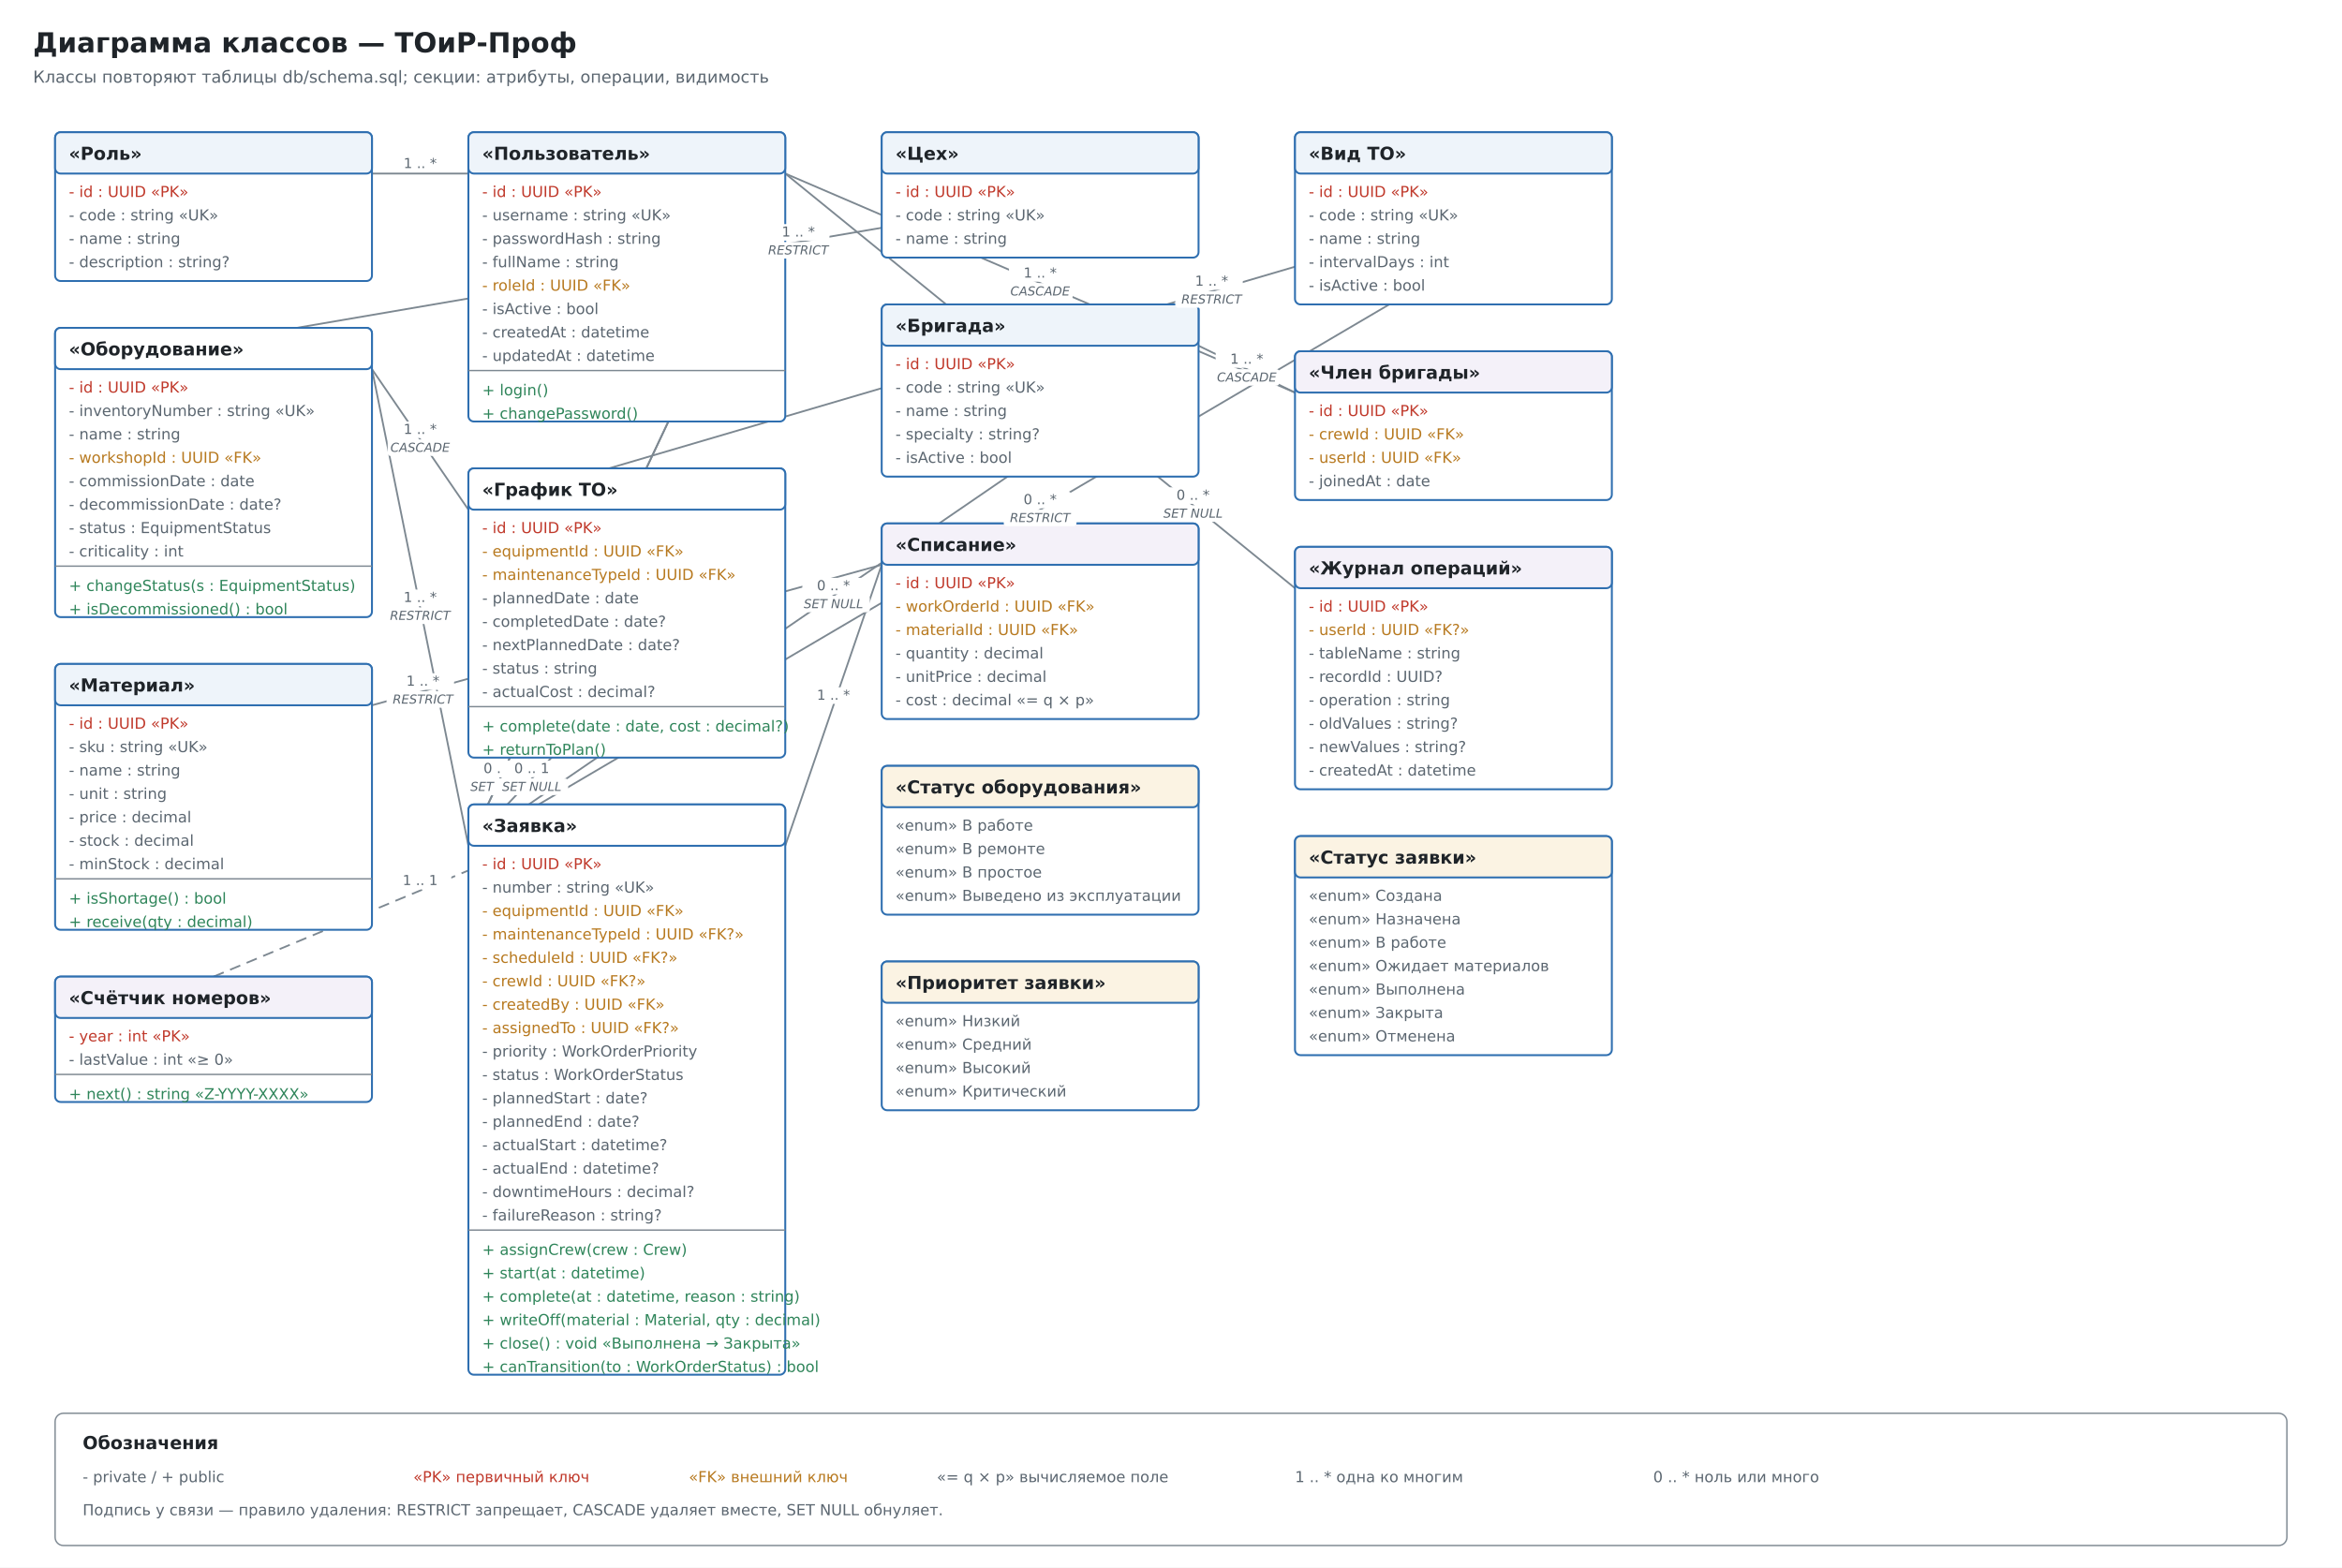
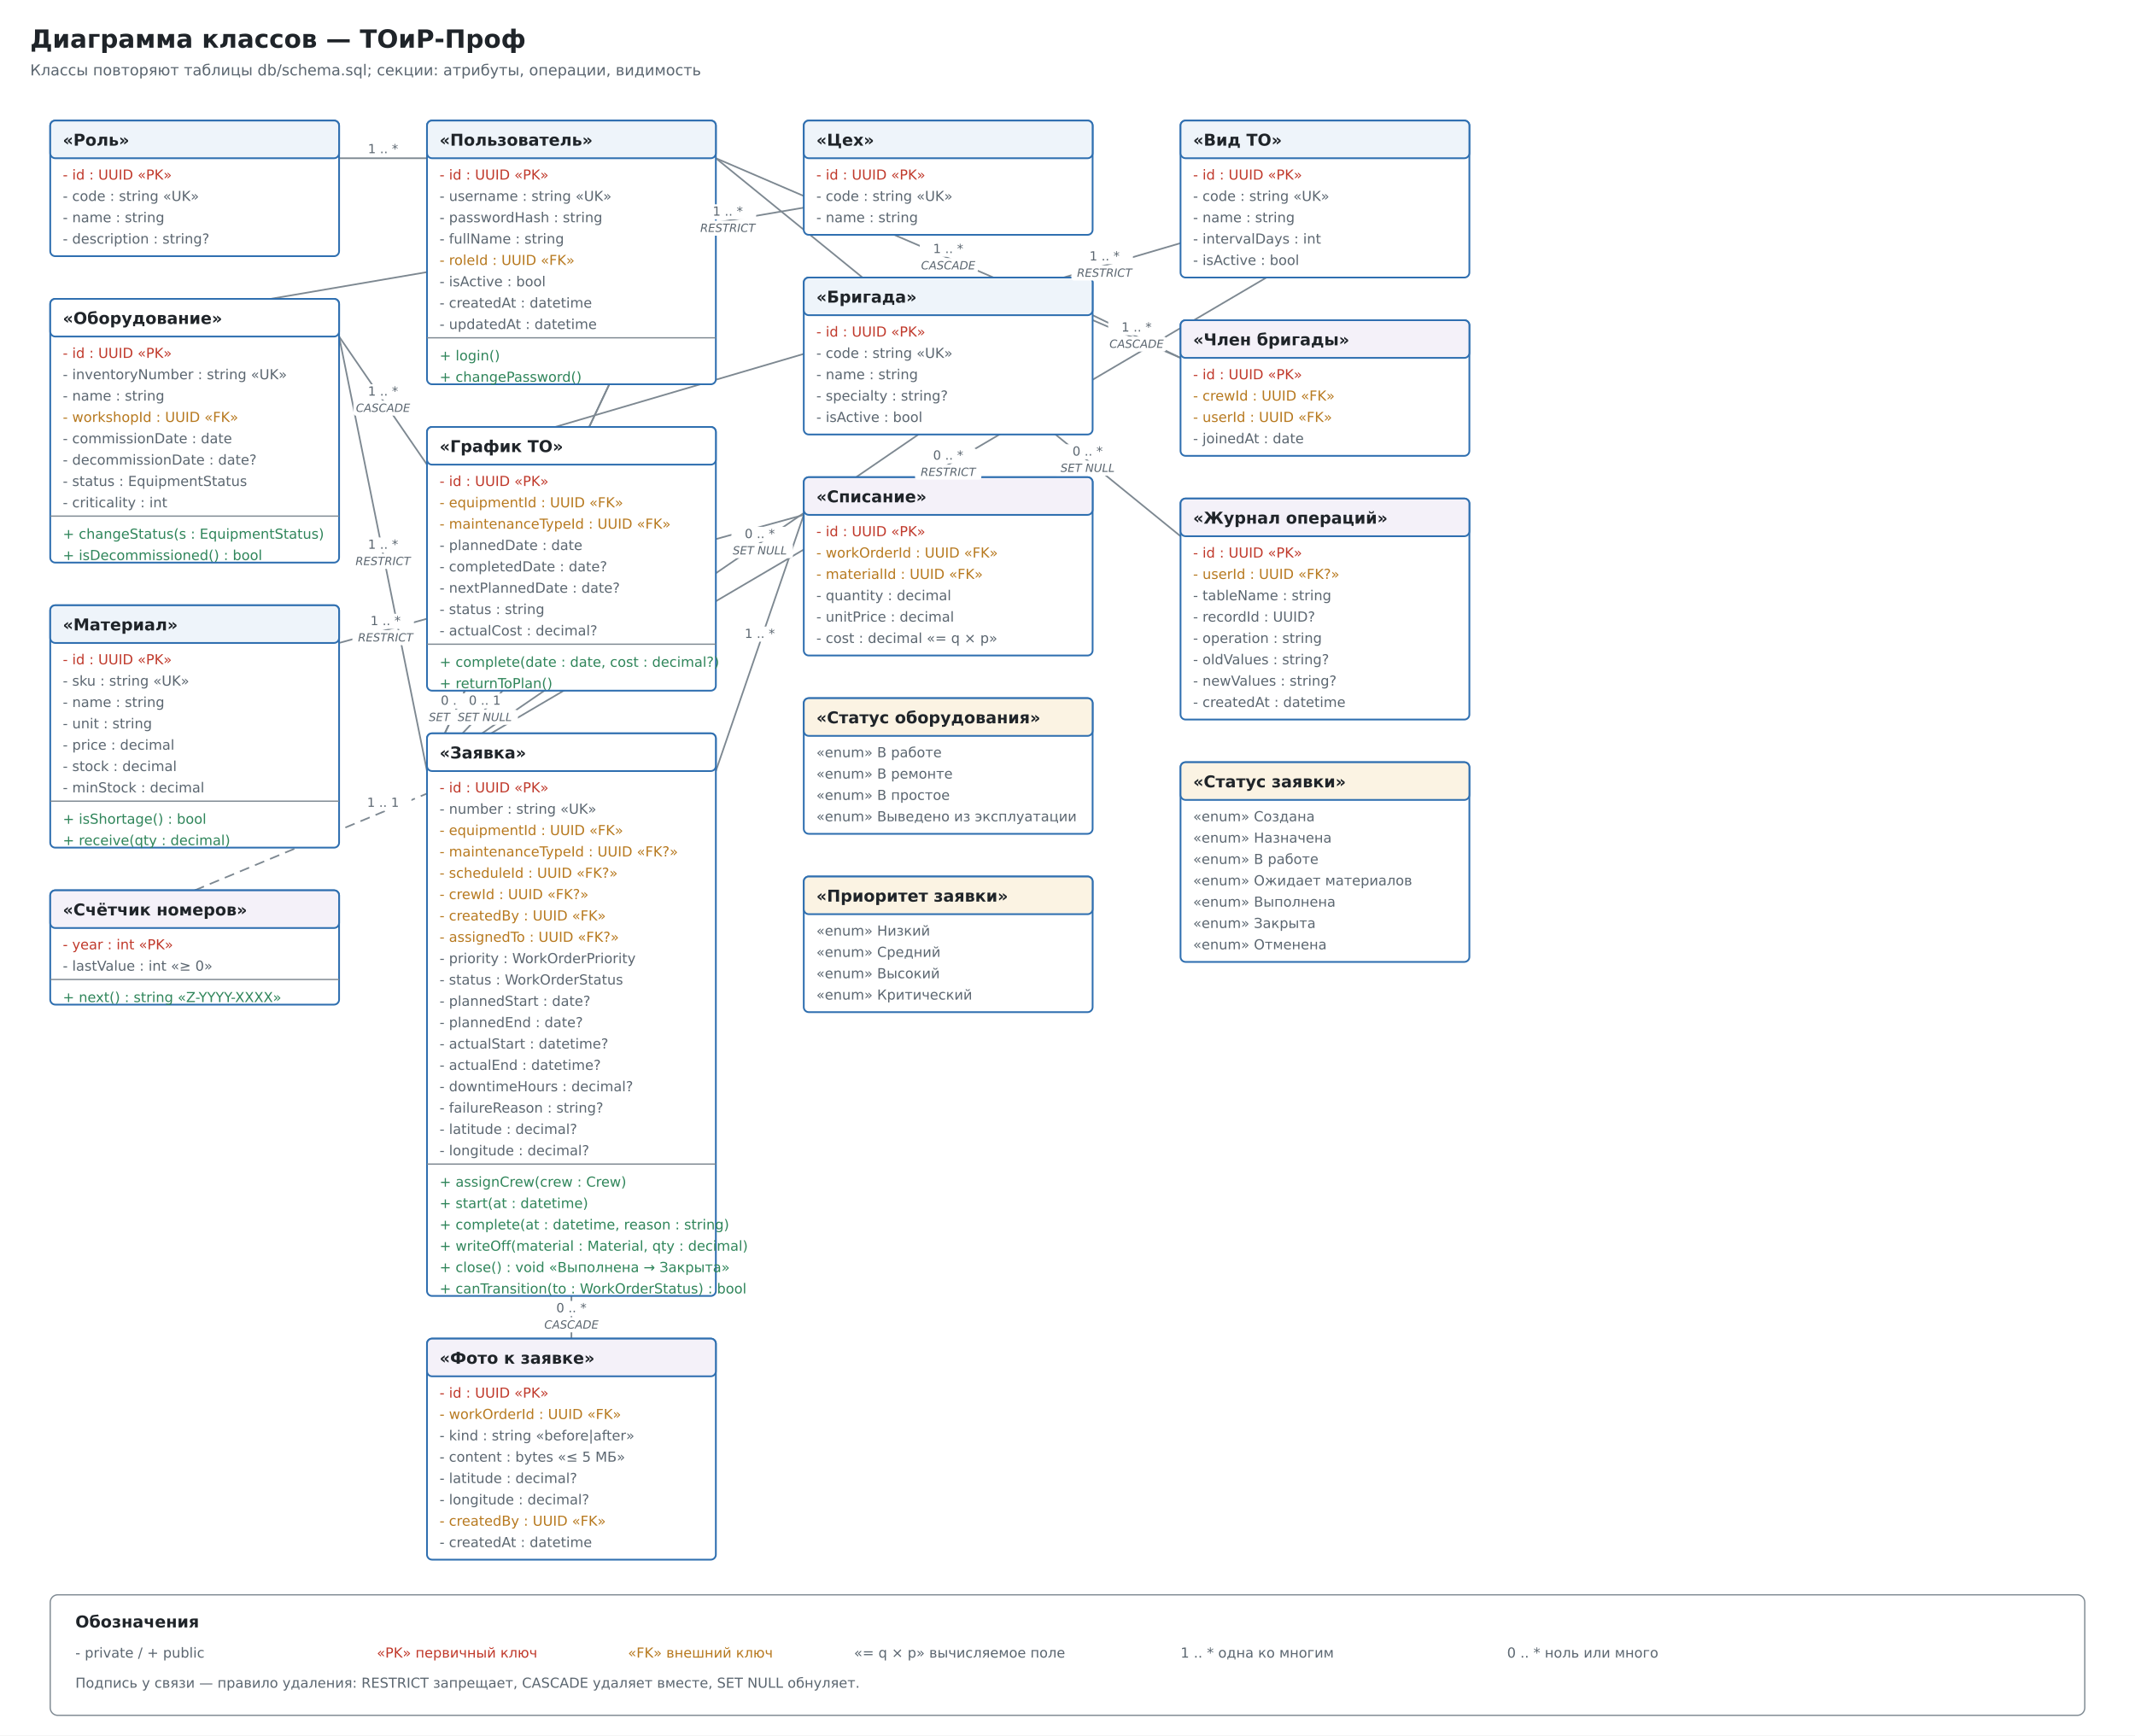
- <svg xmlns="http://www.w3.org/2000/svg" width="1700" height="1138" viewBox="0 0 1700 1138" role="img" aria-label="Диаграмма классов — ТОиР-Проф">
-   <rect width="1700" height="1138" fill="#ffffff" />
+ <svg xmlns="http://www.w3.org/2000/svg" width="1700" height="1382" viewBox="0 0 1700 1382" role="img" aria-label="Диаграмма классов — ТОиР-Проф">
+   <rect width="1700" height="1382" fill="#ffffff" />
  <defs>
    <marker id="arrow" viewBox="0 0 10 10" refX="9" refY="5" markerWidth="7" markerHeight="7" orient="auto-start-reverse">
      <path d="M0,0 L10,5 L0,10 z" fill="#7d8891" />
    </marker>
  </defs>
  <text x="24" y="38" font-family="Segoe UI, DejaVu Sans, sans-serif" font-size="20" font-weight="bold" font-style="normal" text-anchor="start" fill="#1f2429">Диаграмма классов — ТОиР-Проф</text>
  <text x="24" y="60" font-family="Segoe UI, DejaVu Sans, sans-serif" font-size="12" font-weight="normal" font-style="normal" text-anchor="start" fill="#5b6670">Классы повторяют таблицы db/schema.sql; секции: атрибуты, операции, видимость</text>
  <polyline points="270,126 340,126" fill="none" stroke="#7d8891" stroke-width="1.3" />
  <polyline points="870,126 40,268" fill="none" stroke="#7d8891" stroke-width="1.3" />
  <polyline points="1170,126 340,370" fill="none" stroke="#7d8891" stroke-width="1.3" />
  <polyline points="270,268 340,370" fill="none" stroke="#7d8891" stroke-width="1.3" />
  <polyline points="870,251 940,285" fill="none" stroke="#7d8891" stroke-width="1.3" />
  <polyline points="570,126 940,285" fill="none" stroke="#7d8891" stroke-width="1.3" />
  <polyline points="570,126 340,614" fill="none" stroke="#7d8891" stroke-width="1.3" />
  <polyline points="570,126 340,614" fill="none" stroke="#7d8891" stroke-width="1.3" />
  <polyline points="270,268 340,614" fill="none" stroke="#7d8891" stroke-width="1.3" />
  <polyline points="1170,126 340,614" fill="none" stroke="#7d8891" stroke-width="1.3" />
  <polyline points="570,370 340,614" fill="none" stroke="#7d8891" stroke-width="1.3" />
  <polyline points="870,251 340,614" fill="none" stroke="#7d8891" stroke-width="1.3" />
  <polyline points="570,614 640,410" fill="none" stroke="#7d8891" stroke-width="1.3" />
  <polyline points="270,512 640,410" fill="none" stroke="#7d8891" stroke-width="1.3" />
  <polyline points="570,126 940,427" fill="none" stroke="#7d8891" stroke-width="1.3" />
  <polyline points="155,709 455,584" fill="none" stroke="#7d8891" stroke-width="1.3" stroke-dasharray="8 5" />
+   <polyline points="455,1032 455,1066" fill="none" stroke="#7d8891" stroke-width="1.3" />
  <rect x="40" y="96" width="230" height="108" rx="4" fill="#ffffff" stroke="#2f6fb0" stroke-width="1.4" />
  <rect x="40" y="96" width="230" height="30" rx="4" fill="#eef4fa" stroke="#2f6fb0" stroke-width="1.4" />
  <text x="50" y="116" font-family="Segoe UI, DejaVu Sans, sans-serif" font-size="13" font-weight="bold" font-style="normal" text-anchor="start" fill="#1f2429">«Роль»</text>
  <text x="50" y="143" font-family="Segoe UI, DejaVu Sans, sans-serif" font-size="11" font-weight="normal" font-style="normal" text-anchor="start" fill="#c0392b">- id : UUID «PK»</text>
  <text x="50" y="160" font-family="Segoe UI, DejaVu Sans, sans-serif" font-size="11" font-weight="normal" font-style="normal" text-anchor="start" fill="#5b6670">- code : string «UK»</text>
  <text x="50" y="177" font-family="Segoe UI, DejaVu Sans, sans-serif" font-size="11" font-weight="normal" font-style="normal" text-anchor="start" fill="#5b6670">- name : string</text>
  <text x="50" y="194" font-family="Segoe UI, DejaVu Sans, sans-serif" font-size="11" font-weight="normal" font-style="normal" text-anchor="start" fill="#5b6670">- description : string?</text>
  <rect x="340" y="96" width="230" height="210" rx="4" fill="#ffffff" stroke="#2f6fb0" stroke-width="1.4" />
  <rect x="340" y="96" width="230" height="30" rx="4" fill="#eef4fa" stroke="#2f6fb0" stroke-width="1.4" />
  <text x="350" y="116" font-family="Segoe UI, DejaVu Sans, sans-serif" font-size="13" font-weight="bold" font-style="normal" text-anchor="start" fill="#1f2429">«Пользователь»</text>
  <text x="350" y="143" font-family="Segoe UI, DejaVu Sans, sans-serif" font-size="11" font-weight="normal" font-style="normal" text-anchor="start" fill="#c0392b">- id : UUID «PK»</text>
  <text x="350" y="160" font-family="Segoe UI, DejaVu Sans, sans-serif" font-size="11" font-weight="normal" font-style="normal" text-anchor="start" fill="#5b6670">- username : string «UK»</text>
  <text x="350" y="177" font-family="Segoe UI, DejaVu Sans, sans-serif" font-size="11" font-weight="normal" font-style="normal" text-anchor="start" fill="#5b6670">- passwordHash : string</text>
  <text x="350" y="194" font-family="Segoe UI, DejaVu Sans, sans-serif" font-size="11" font-weight="normal" font-style="normal" text-anchor="start" fill="#5b6670">- fullName : string</text>
  <text x="350" y="211" font-family="Segoe UI, DejaVu Sans, sans-serif" font-size="11" font-weight="normal" font-style="normal" text-anchor="start" fill="#b7791f">- roleId : UUID «FK»</text>
  <text x="350" y="228" font-family="Segoe UI, DejaVu Sans, sans-serif" font-size="11" font-weight="normal" font-style="normal" text-anchor="start" fill="#5b6670">- isActive : bool</text>
  <text x="350" y="245" font-family="Segoe UI, DejaVu Sans, sans-serif" font-size="11" font-weight="normal" font-style="normal" text-anchor="start" fill="#5b6670">- createdAt : datetime</text>
  <text x="350" y="262" font-family="Segoe UI, DejaVu Sans, sans-serif" font-size="11" font-weight="normal" font-style="normal" text-anchor="start" fill="#5b6670">- updatedAt : datetime</text>
  <line x1="340" y1="269" x2="570" y2="269" stroke="#7d8891" stroke-width="1" />
  <text x="350" y="287" font-family="Segoe UI, DejaVu Sans, sans-serif" font-size="11" font-weight="normal" font-style="normal" text-anchor="start" fill="#2f855a">+ login()</text>
  <text x="350" y="304" font-family="Segoe UI, DejaVu Sans, sans-serif" font-size="11" font-weight="normal" font-style="normal" text-anchor="start" fill="#2f855a">+ changePassword()</text>
  <rect x="640" y="96" width="230" height="91" rx="4" fill="#ffffff" stroke="#2f6fb0" stroke-width="1.4" />
  <rect x="640" y="96" width="230" height="30" rx="4" fill="#eef4fa" stroke="#2f6fb0" stroke-width="1.4" />
  <text x="650" y="116" font-family="Segoe UI, DejaVu Sans, sans-serif" font-size="13" font-weight="bold" font-style="normal" text-anchor="start" fill="#1f2429">«Цех»</text>
  <text x="650" y="143" font-family="Segoe UI, DejaVu Sans, sans-serif" font-size="11" font-weight="normal" font-style="normal" text-anchor="start" fill="#c0392b">- id : UUID «PK»</text>
  <text x="650" y="160" font-family="Segoe UI, DejaVu Sans, sans-serif" font-size="11" font-weight="normal" font-style="normal" text-anchor="start" fill="#5b6670">- code : string «UK»</text>
  <text x="650" y="177" font-family="Segoe UI, DejaVu Sans, sans-serif" font-size="11" font-weight="normal" font-style="normal" text-anchor="start" fill="#5b6670">- name : string</text>
  <rect x="940" y="96" width="230" height="125" rx="4" fill="#ffffff" stroke="#2f6fb0" stroke-width="1.4" />
  <rect x="940" y="96" width="230" height="30" rx="4" fill="#eef4fa" stroke="#2f6fb0" stroke-width="1.4" />
  <text x="950" y="116" font-family="Segoe UI, DejaVu Sans, sans-serif" font-size="13" font-weight="bold" font-style="normal" text-anchor="start" fill="#1f2429">«Вид ТО»</text>
  <text x="950" y="143" font-family="Segoe UI, DejaVu Sans, sans-serif" font-size="11" font-weight="normal" font-style="normal" text-anchor="start" fill="#c0392b">- id : UUID «PK»</text>
  <text x="950" y="160" font-family="Segoe UI, DejaVu Sans, sans-serif" font-size="11" font-weight="normal" font-style="normal" text-anchor="start" fill="#5b6670">- code : string «UK»</text>
  <text x="950" y="177" font-family="Segoe UI, DejaVu Sans, sans-serif" font-size="11" font-weight="normal" font-style="normal" text-anchor="start" fill="#5b6670">- name : string</text>
  <text x="950" y="194" font-family="Segoe UI, DejaVu Sans, sans-serif" font-size="11" font-weight="normal" font-style="normal" text-anchor="start" fill="#5b6670">- intervalDays : int</text>
  <text x="950" y="211" font-family="Segoe UI, DejaVu Sans, sans-serif" font-size="11" font-weight="normal" font-style="normal" text-anchor="start" fill="#5b6670">- isActive : bool</text>
  <rect x="40" y="238" width="230" height="210" rx="4" fill="#ffffff" stroke="#2f6fb0" stroke-width="1.4" />
  <rect x="40" y="238" width="230" height="30" rx="4" fill="#ffffff" stroke="#2f6fb0" stroke-width="1.4" />
  <text x="50" y="258" font-family="Segoe UI, DejaVu Sans, sans-serif" font-size="13" font-weight="bold" font-style="normal" text-anchor="start" fill="#1f2429">«Оборудование»</text>
  <text x="50" y="285" font-family="Segoe UI, DejaVu Sans, sans-serif" font-size="11" font-weight="normal" font-style="normal" text-anchor="start" fill="#c0392b">- id : UUID «PK»</text>
  <text x="50" y="302" font-family="Segoe UI, DejaVu Sans, sans-serif" font-size="11" font-weight="normal" font-style="normal" text-anchor="start" fill="#5b6670">- inventoryNumber : string «UK»</text>
  <text x="50" y="319" font-family="Segoe UI, DejaVu Sans, sans-serif" font-size="11" font-weight="normal" font-style="normal" text-anchor="start" fill="#5b6670">- name : string</text>
  <text x="50" y="336" font-family="Segoe UI, DejaVu Sans, sans-serif" font-size="11" font-weight="normal" font-style="normal" text-anchor="start" fill="#b7791f">- workshopId : UUID «FK»</text>
  <text x="50" y="353" font-family="Segoe UI, DejaVu Sans, sans-serif" font-size="11" font-weight="normal" font-style="normal" text-anchor="start" fill="#5b6670">- commissionDate : date</text>
  <text x="50" y="370" font-family="Segoe UI, DejaVu Sans, sans-serif" font-size="11" font-weight="normal" font-style="normal" text-anchor="start" fill="#5b6670">- decommissionDate : date?</text>
  <text x="50" y="387" font-family="Segoe UI, DejaVu Sans, sans-serif" font-size="11" font-weight="normal" font-style="normal" text-anchor="start" fill="#5b6670">- status : EquipmentStatus</text>
  <text x="50" y="404" font-family="Segoe UI, DejaVu Sans, sans-serif" font-size="11" font-weight="normal" font-style="normal" text-anchor="start" fill="#5b6670">- criticality : int</text>
  <line x1="40" y1="411" x2="270" y2="411" stroke="#7d8891" stroke-width="1" />
  <text x="50" y="429" font-family="Segoe UI, DejaVu Sans, sans-serif" font-size="11" font-weight="normal" font-style="normal" text-anchor="start" fill="#2f855a">+ changeStatus(s : EquipmentStatus)</text>
  <text x="50" y="446" font-family="Segoe UI, DejaVu Sans, sans-serif" font-size="11" font-weight="normal" font-style="normal" text-anchor="start" fill="#2f855a">+ isDecommissioned() : bool</text>
  <rect x="340" y="340" width="230" height="210" rx="4" fill="#ffffff" stroke="#2f6fb0" stroke-width="1.4" />
  <rect x="340" y="340" width="230" height="30" rx="4" fill="#ffffff" stroke="#2f6fb0" stroke-width="1.4" />
  <text x="350" y="360" font-family="Segoe UI, DejaVu Sans, sans-serif" font-size="13" font-weight="bold" font-style="normal" text-anchor="start" fill="#1f2429">«График ТО»</text>
  <text x="350" y="387" font-family="Segoe UI, DejaVu Sans, sans-serif" font-size="11" font-weight="normal" font-style="normal" text-anchor="start" fill="#c0392b">- id : UUID «PK»</text>
  <text x="350" y="404" font-family="Segoe UI, DejaVu Sans, sans-serif" font-size="11" font-weight="normal" font-style="normal" text-anchor="start" fill="#b7791f">- equipmentId : UUID «FK»</text>
  <text x="350" y="421" font-family="Segoe UI, DejaVu Sans, sans-serif" font-size="11" font-weight="normal" font-style="normal" text-anchor="start" fill="#b7791f">- maintenanceTypeId : UUID «FK»</text>
  <text x="350" y="438" font-family="Segoe UI, DejaVu Sans, sans-serif" font-size="11" font-weight="normal" font-style="normal" text-anchor="start" fill="#5b6670">- plannedDate : date</text>
  <text x="350" y="455" font-family="Segoe UI, DejaVu Sans, sans-serif" font-size="11" font-weight="normal" font-style="normal" text-anchor="start" fill="#5b6670">- completedDate : date?</text>
  <text x="350" y="472" font-family="Segoe UI, DejaVu Sans, sans-serif" font-size="11" font-weight="normal" font-style="normal" text-anchor="start" fill="#5b6670">- nextPlannedDate : date?</text>
  <text x="350" y="489" font-family="Segoe UI, DejaVu Sans, sans-serif" font-size="11" font-weight="normal" font-style="normal" text-anchor="start" fill="#5b6670">- status : string</text>
  <text x="350" y="506" font-family="Segoe UI, DejaVu Sans, sans-serif" font-size="11" font-weight="normal" font-style="normal" text-anchor="start" fill="#5b6670">- actualCost : decimal?</text>
  <line x1="340" y1="513" x2="570" y2="513" stroke="#7d8891" stroke-width="1" />
  <text x="350" y="531" font-family="Segoe UI, DejaVu Sans, sans-serif" font-size="11" font-weight="normal" font-style="normal" text-anchor="start" fill="#2f855a">+ complete(date : date, cost : decimal?)</text>
  <text x="350" y="548" font-family="Segoe UI, DejaVu Sans, sans-serif" font-size="11" font-weight="normal" font-style="normal" text-anchor="start" fill="#2f855a">+ returnToPlan()</text>
  <rect x="640" y="221" width="230" height="125" rx="4" fill="#ffffff" stroke="#2f6fb0" stroke-width="1.4" />
  <rect x="640" y="221" width="230" height="30" rx="4" fill="#eef4fa" stroke="#2f6fb0" stroke-width="1.4" />
  <text x="650" y="241" font-family="Segoe UI, DejaVu Sans, sans-serif" font-size="13" font-weight="bold" font-style="normal" text-anchor="start" fill="#1f2429">«Бригада»</text>
  <text x="650" y="268" font-family="Segoe UI, DejaVu Sans, sans-serif" font-size="11" font-weight="normal" font-style="normal" text-anchor="start" fill="#c0392b">- id : UUID «PK»</text>
  <text x="650" y="285" font-family="Segoe UI, DejaVu Sans, sans-serif" font-size="11" font-weight="normal" font-style="normal" text-anchor="start" fill="#5b6670">- code : string «UK»</text>
  <text x="650" y="302" font-family="Segoe UI, DejaVu Sans, sans-serif" font-size="11" font-weight="normal" font-style="normal" text-anchor="start" fill="#5b6670">- name : string</text>
  <text x="650" y="319" font-family="Segoe UI, DejaVu Sans, sans-serif" font-size="11" font-weight="normal" font-style="normal" text-anchor="start" fill="#5b6670">- specialty : string?</text>
  <text x="650" y="336" font-family="Segoe UI, DejaVu Sans, sans-serif" font-size="11" font-weight="normal" font-style="normal" text-anchor="start" fill="#5b6670">- isActive : bool</text>
  <rect x="940" y="255" width="230" height="108" rx="4" fill="#ffffff" stroke="#2f6fb0" stroke-width="1.4" />
  <rect x="940" y="255" width="230" height="30" rx="4" fill="#f4f1f9" stroke="#2f6fb0" stroke-width="1.4" />
  <text x="950" y="275" font-family="Segoe UI, DejaVu Sans, sans-serif" font-size="13" font-weight="bold" font-style="normal" text-anchor="start" fill="#1f2429">«Член бригады»</text>
  <text x="950" y="302" font-family="Segoe UI, DejaVu Sans, sans-serif" font-size="11" font-weight="normal" font-style="normal" text-anchor="start" fill="#c0392b">- id : UUID «PK»</text>
  <text x="950" y="319" font-family="Segoe UI, DejaVu Sans, sans-serif" font-size="11" font-weight="normal" font-style="normal" text-anchor="start" fill="#b7791f">- crewId : UUID «FK»</text>
  <text x="950" y="336" font-family="Segoe UI, DejaVu Sans, sans-serif" font-size="11" font-weight="normal" font-style="normal" text-anchor="start" fill="#b7791f">- userId : UUID «FK»</text>
  <text x="950" y="353" font-family="Segoe UI, DejaVu Sans, sans-serif" font-size="11" font-weight="normal" font-style="normal" text-anchor="start" fill="#5b6670">- joinedAt : date</text>
  <rect x="40" y="482" width="230" height="193" rx="4" fill="#ffffff" stroke="#2f6fb0" stroke-width="1.4" />
  <rect x="40" y="482" width="230" height="30" rx="4" fill="#eef4fa" stroke="#2f6fb0" stroke-width="1.4" />
  <text x="50" y="502" font-family="Segoe UI, DejaVu Sans, sans-serif" font-size="13" font-weight="bold" font-style="normal" text-anchor="start" fill="#1f2429">«Материал»</text>
  <text x="50" y="529" font-family="Segoe UI, DejaVu Sans, sans-serif" font-size="11" font-weight="normal" font-style="normal" text-anchor="start" fill="#c0392b">- id : UUID «PK»</text>
  <text x="50" y="546" font-family="Segoe UI, DejaVu Sans, sans-serif" font-size="11" font-weight="normal" font-style="normal" text-anchor="start" fill="#5b6670">- sku : string «UK»</text>
  <text x="50" y="563" font-family="Segoe UI, DejaVu Sans, sans-serif" font-size="11" font-weight="normal" font-style="normal" text-anchor="start" fill="#5b6670">- name : string</text>
  <text x="50" y="580" font-family="Segoe UI, DejaVu Sans, sans-serif" font-size="11" font-weight="normal" font-style="normal" text-anchor="start" fill="#5b6670">- unit : string</text>
  <text x="50" y="597" font-family="Segoe UI, DejaVu Sans, sans-serif" font-size="11" font-weight="normal" font-style="normal" text-anchor="start" fill="#5b6670">- price : decimal</text>
  <text x="50" y="614" font-family="Segoe UI, DejaVu Sans, sans-serif" font-size="11" font-weight="normal" font-style="normal" text-anchor="start" fill="#5b6670">- stock : decimal</text>
  <text x="50" y="631" font-family="Segoe UI, DejaVu Sans, sans-serif" font-size="11" font-weight="normal" font-style="normal" text-anchor="start" fill="#5b6670">- minStock : decimal</text>
  <line x1="40" y1="638" x2="270" y2="638" stroke="#7d8891" stroke-width="1" />
  <text x="50" y="656" font-family="Segoe UI, DejaVu Sans, sans-serif" font-size="11" font-weight="normal" font-style="normal" text-anchor="start" fill="#2f855a">+ isShortage() : bool</text>
  <text x="50" y="673" font-family="Segoe UI, DejaVu Sans, sans-serif" font-size="11" font-weight="normal" font-style="normal" text-anchor="start" fill="#2f855a">+ receive(qty : decimal)</text>
-   <rect x="340" y="584" width="230" height="414" rx="4" fill="#ffffff" stroke="#2f6fb0" stroke-width="1.4" />
+   <rect x="340" y="584" width="230" height="448" rx="4" fill="#ffffff" stroke="#2f6fb0" stroke-width="1.4" />
  <rect x="340" y="584" width="230" height="30" rx="4" fill="#ffffff" stroke="#2f6fb0" stroke-width="1.4" />
  <text x="350" y="604" font-family="Segoe UI, DejaVu Sans, sans-serif" font-size="13" font-weight="bold" font-style="normal" text-anchor="start" fill="#1f2429">«Заявка»</text>
  <text x="350" y="631" font-family="Segoe UI, DejaVu Sans, sans-serif" font-size="11" font-weight="normal" font-style="normal" text-anchor="start" fill="#c0392b">- id : UUID «PK»</text>
  <text x="350" y="648" font-family="Segoe UI, DejaVu Sans, sans-serif" font-size="11" font-weight="normal" font-style="normal" text-anchor="start" fill="#5b6670">- number : string «UK»</text>
  <text x="350" y="665" font-family="Segoe UI, DejaVu Sans, sans-serif" font-size="11" font-weight="normal" font-style="normal" text-anchor="start" fill="#b7791f">- equipmentId : UUID «FK»</text>
  <text x="350" y="682" font-family="Segoe UI, DejaVu Sans, sans-serif" font-size="11" font-weight="normal" font-style="normal" text-anchor="start" fill="#b7791f">- maintenanceTypeId : UUID «FK?»</text>
  <text x="350" y="699" font-family="Segoe UI, DejaVu Sans, sans-serif" font-size="11" font-weight="normal" font-style="normal" text-anchor="start" fill="#b7791f">- scheduleId : UUID «FK?»</text>
  <text x="350" y="716" font-family="Segoe UI, DejaVu Sans, sans-serif" font-size="11" font-weight="normal" font-style="normal" text-anchor="start" fill="#b7791f">- crewId : UUID «FK?»</text>
  <text x="350" y="733" font-family="Segoe UI, DejaVu Sans, sans-serif" font-size="11" font-weight="normal" font-style="normal" text-anchor="start" fill="#b7791f">- createdBy : UUID «FK»</text>
  <text x="350" y="750" font-family="Segoe UI, DejaVu Sans, sans-serif" font-size="11" font-weight="normal" font-style="normal" text-anchor="start" fill="#b7791f">- assignedTo : UUID «FK?»</text>
  <text x="350" y="767" font-family="Segoe UI, DejaVu Sans, sans-serif" font-size="11" font-weight="normal" font-style="normal" text-anchor="start" fill="#5b6670">- priority : WorkOrderPriority</text>
  <text x="350" y="784" font-family="Segoe UI, DejaVu Sans, sans-serif" font-size="11" font-weight="normal" font-style="normal" text-anchor="start" fill="#5b6670">- status : WorkOrderStatus</text>
  <text x="350" y="801" font-family="Segoe UI, DejaVu Sans, sans-serif" font-size="11" font-weight="normal" font-style="normal" text-anchor="start" fill="#5b6670">- plannedStart : date?</text>
  <text x="350" y="818" font-family="Segoe UI, DejaVu Sans, sans-serif" font-size="11" font-weight="normal" font-style="normal" text-anchor="start" fill="#5b6670">- plannedEnd : date?</text>
  <text x="350" y="835" font-family="Segoe UI, DejaVu Sans, sans-serif" font-size="11" font-weight="normal" font-style="normal" text-anchor="start" fill="#5b6670">- actualStart : datetime?</text>
  <text x="350" y="852" font-family="Segoe UI, DejaVu Sans, sans-serif" font-size="11" font-weight="normal" font-style="normal" text-anchor="start" fill="#5b6670">- actualEnd : datetime?</text>
  <text x="350" y="869" font-family="Segoe UI, DejaVu Sans, sans-serif" font-size="11" font-weight="normal" font-style="normal" text-anchor="start" fill="#5b6670">- downtimeHours : decimal?</text>
  <text x="350" y="886" font-family="Segoe UI, DejaVu Sans, sans-serif" font-size="11" font-weight="normal" font-style="normal" text-anchor="start" fill="#5b6670">- failureReason : string?</text>
-   <line x1="340" y1="893" x2="570" y2="893" stroke="#7d8891" stroke-width="1" />
-   <text x="350" y="911" font-family="Segoe UI, DejaVu Sans, sans-serif" font-size="11" font-weight="normal" font-style="normal" text-anchor="start" fill="#2f855a">+ assignCrew(crew : Crew)</text>
-   <text x="350" y="928" font-family="Segoe UI, DejaVu Sans, sans-serif" font-size="11" font-weight="normal" font-style="normal" text-anchor="start" fill="#2f855a">+ start(at : datetime)</text>
-   <text x="350" y="945" font-family="Segoe UI, DejaVu Sans, sans-serif" font-size="11" font-weight="normal" font-style="normal" text-anchor="start" fill="#2f855a">+ complete(at : datetime, reason : string)</text>
-   <text x="350" y="962" font-family="Segoe UI, DejaVu Sans, sans-serif" font-size="11" font-weight="normal" font-style="normal" text-anchor="start" fill="#2f855a">+ writeOff(material : Material, qty : decimal)</text>
-   <text x="350" y="979" font-family="Segoe UI, DejaVu Sans, sans-serif" font-size="11" font-weight="normal" font-style="normal" text-anchor="start" fill="#2f855a">+ close() : void «Выполнена → Закрыта»</text>
-   <text x="350" y="996" font-family="Segoe UI, DejaVu Sans, sans-serif" font-size="11" font-weight="normal" font-style="normal" text-anchor="start" fill="#2f855a">+ canTransition(to : WorkOrderStatus) : bool</text>
+   <text x="350" y="903" font-family="Segoe UI, DejaVu Sans, sans-serif" font-size="11" font-weight="normal" font-style="normal" text-anchor="start" fill="#5b6670">- latitude : decimal?</text>
+   <text x="350" y="920" font-family="Segoe UI, DejaVu Sans, sans-serif" font-size="11" font-weight="normal" font-style="normal" text-anchor="start" fill="#5b6670">- longitude : decimal?</text>
+   <line x1="340" y1="927" x2="570" y2="927" stroke="#7d8891" stroke-width="1" />
+   <text x="350" y="945" font-family="Segoe UI, DejaVu Sans, sans-serif" font-size="11" font-weight="normal" font-style="normal" text-anchor="start" fill="#2f855a">+ assignCrew(crew : Crew)</text>
+   <text x="350" y="962" font-family="Segoe UI, DejaVu Sans, sans-serif" font-size="11" font-weight="normal" font-style="normal" text-anchor="start" fill="#2f855a">+ start(at : datetime)</text>
+   <text x="350" y="979" font-family="Segoe UI, DejaVu Sans, sans-serif" font-size="11" font-weight="normal" font-style="normal" text-anchor="start" fill="#2f855a">+ complete(at : datetime, reason : string)</text>
+   <text x="350" y="996" font-family="Segoe UI, DejaVu Sans, sans-serif" font-size="11" font-weight="normal" font-style="normal" text-anchor="start" fill="#2f855a">+ writeOff(material : Material, qty : decimal)</text>
+   <text x="350" y="1013" font-family="Segoe UI, DejaVu Sans, sans-serif" font-size="11" font-weight="normal" font-style="normal" text-anchor="start" fill="#2f855a">+ close() : void «Выполнена → Закрыта»</text>
+   <text x="350" y="1030" font-family="Segoe UI, DejaVu Sans, sans-serif" font-size="11" font-weight="normal" font-style="normal" text-anchor="start" fill="#2f855a">+ canTransition(to : WorkOrderStatus) : bool</text>
+   <rect x="340" y="1066" width="230" height="176" rx="4" fill="#ffffff" stroke="#2f6fb0" stroke-width="1.4" />
+   <rect x="340" y="1066" width="230" height="30" rx="4" fill="#f4f1f9" stroke="#2f6fb0" stroke-width="1.4" />
+   <text x="350" y="1086" font-family="Segoe UI, DejaVu Sans, sans-serif" font-size="13" font-weight="bold" font-style="normal" text-anchor="start" fill="#1f2429">«Фото к заявке»</text>
+   <text x="350" y="1113" font-family="Segoe UI, DejaVu Sans, sans-serif" font-size="11" font-weight="normal" font-style="normal" text-anchor="start" fill="#c0392b">- id : UUID «PK»</text>
+   <text x="350" y="1130" font-family="Segoe UI, DejaVu Sans, sans-serif" font-size="11" font-weight="normal" font-style="normal" text-anchor="start" fill="#b7791f">- workOrderId : UUID «FK»</text>
+   <text x="350" y="1147" font-family="Segoe UI, DejaVu Sans, sans-serif" font-size="11" font-weight="normal" font-style="normal" text-anchor="start" fill="#5b6670">- kind : string «before|after»</text>
+   <text x="350" y="1164" font-family="Segoe UI, DejaVu Sans, sans-serif" font-size="11" font-weight="normal" font-style="normal" text-anchor="start" fill="#5b6670">- content : bytes «≤ 5 МБ»</text>
+   <text x="350" y="1181" font-family="Segoe UI, DejaVu Sans, sans-serif" font-size="11" font-weight="normal" font-style="normal" text-anchor="start" fill="#5b6670">- latitude : decimal?</text>
+   <text x="350" y="1198" font-family="Segoe UI, DejaVu Sans, sans-serif" font-size="11" font-weight="normal" font-style="normal" text-anchor="start" fill="#5b6670">- longitude : decimal?</text>
+   <text x="350" y="1215" font-family="Segoe UI, DejaVu Sans, sans-serif" font-size="11" font-weight="normal" font-style="normal" text-anchor="start" fill="#b7791f">- createdBy : UUID «FK»</text>
+   <text x="350" y="1232" font-family="Segoe UI, DejaVu Sans, sans-serif" font-size="11" font-weight="normal" font-style="normal" text-anchor="start" fill="#5b6670">- createdAt : datetime</text>
  <rect x="640" y="380" width="230" height="142" rx="4" fill="#ffffff" stroke="#2f6fb0" stroke-width="1.4" />
  <rect x="640" y="380" width="230" height="30" rx="4" fill="#f4f1f9" stroke="#2f6fb0" stroke-width="1.4" />
  <text x="650" y="400" font-family="Segoe UI, DejaVu Sans, sans-serif" font-size="13" font-weight="bold" font-style="normal" text-anchor="start" fill="#1f2429">«Списание»</text>
  <text x="650" y="427" font-family="Segoe UI, DejaVu Sans, sans-serif" font-size="11" font-weight="normal" font-style="normal" text-anchor="start" fill="#c0392b">- id : UUID «PK»</text>
  <text x="650" y="444" font-family="Segoe UI, DejaVu Sans, sans-serif" font-size="11" font-weight="normal" font-style="normal" text-anchor="start" fill="#b7791f">- workOrderId : UUID «FK»</text>
  <text x="650" y="461" font-family="Segoe UI, DejaVu Sans, sans-serif" font-size="11" font-weight="normal" font-style="normal" text-anchor="start" fill="#b7791f">- materialId : UUID «FK»</text>
  <text x="650" y="478" font-family="Segoe UI, DejaVu Sans, sans-serif" font-size="11" font-weight="normal" font-style="normal" text-anchor="start" fill="#5b6670">- quantity : decimal</text>
  <text x="650" y="495" font-family="Segoe UI, DejaVu Sans, sans-serif" font-size="11" font-weight="normal" font-style="normal" text-anchor="start" fill="#5b6670">- unitPrice : decimal</text>
  <text x="650" y="512" font-family="Segoe UI, DejaVu Sans, sans-serif" font-size="11" font-weight="normal" font-style="normal" text-anchor="start" fill="#5b6670">- cost : decimal «= q × p»</text>
  <rect x="940" y="397" width="230" height="176" rx="4" fill="#ffffff" stroke="#2f6fb0" stroke-width="1.4" />
  <rect x="940" y="397" width="230" height="30" rx="4" fill="#f4f1f9" stroke="#2f6fb0" stroke-width="1.4" />
  <text x="950" y="417" font-family="Segoe UI, DejaVu Sans, sans-serif" font-size="13" font-weight="bold" font-style="normal" text-anchor="start" fill="#1f2429">«Журнал операций»</text>
  <text x="950" y="444" font-family="Segoe UI, DejaVu Sans, sans-serif" font-size="11" font-weight="normal" font-style="normal" text-anchor="start" fill="#c0392b">- id : UUID «PK»</text>
  <text x="950" y="461" font-family="Segoe UI, DejaVu Sans, sans-serif" font-size="11" font-weight="normal" font-style="normal" text-anchor="start" fill="#b7791f">- userId : UUID «FK?»</text>
  <text x="950" y="478" font-family="Segoe UI, DejaVu Sans, sans-serif" font-size="11" font-weight="normal" font-style="normal" text-anchor="start" fill="#5b6670">- tableName : string</text>
  <text x="950" y="495" font-family="Segoe UI, DejaVu Sans, sans-serif" font-size="11" font-weight="normal" font-style="normal" text-anchor="start" fill="#5b6670">- recordId : UUID?</text>
  <text x="950" y="512" font-family="Segoe UI, DejaVu Sans, sans-serif" font-size="11" font-weight="normal" font-style="normal" text-anchor="start" fill="#5b6670">- operation : string</text>
  <text x="950" y="529" font-family="Segoe UI, DejaVu Sans, sans-serif" font-size="11" font-weight="normal" font-style="normal" text-anchor="start" fill="#5b6670">- oldValues : string?</text>
  <text x="950" y="546" font-family="Segoe UI, DejaVu Sans, sans-serif" font-size="11" font-weight="normal" font-style="normal" text-anchor="start" fill="#5b6670">- newValues : string?</text>
  <text x="950" y="563" font-family="Segoe UI, DejaVu Sans, sans-serif" font-size="11" font-weight="normal" font-style="normal" text-anchor="start" fill="#5b6670">- createdAt : datetime</text>
  <rect x="40" y="709" width="230" height="91" rx="4" fill="#ffffff" stroke="#2f6fb0" stroke-width="1.4" />
  <rect x="40" y="709" width="230" height="30" rx="4" fill="#f4f1f9" stroke="#2f6fb0" stroke-width="1.4" />
  <text x="50" y="729" font-family="Segoe UI, DejaVu Sans, sans-serif" font-size="13" font-weight="bold" font-style="normal" text-anchor="start" fill="#1f2429">«Счётчик номеров»</text>
  <text x="50" y="756" font-family="Segoe UI, DejaVu Sans, sans-serif" font-size="11" font-weight="normal" font-style="normal" text-anchor="start" fill="#c0392b">- year : int «PK»</text>
  <text x="50" y="773" font-family="Segoe UI, DejaVu Sans, sans-serif" font-size="11" font-weight="normal" font-style="normal" text-anchor="start" fill="#5b6670">- lastValue : int «≥ 0»</text>
  <line x1="40" y1="780" x2="270" y2="780" stroke="#7d8891" stroke-width="1" />
  <text x="50" y="798" font-family="Segoe UI, DejaVu Sans, sans-serif" font-size="11" font-weight="normal" font-style="normal" text-anchor="start" fill="#2f855a">+ next() : string «Z-YYYY-XXXX»</text>
  <rect x="640" y="556" width="230" height="108" rx="4" fill="#ffffff" stroke="#2f6fb0" stroke-width="1.4" />
  <rect x="640" y="556" width="230" height="30" rx="4" fill="#fbf3e3" stroke="#2f6fb0" stroke-width="1.4" />
  <text x="650" y="576" font-family="Segoe UI, DejaVu Sans, sans-serif" font-size="13" font-weight="bold" font-style="normal" text-anchor="start" fill="#1f2429">«Статус оборудования»</text>
  <text x="650" y="603" font-family="Segoe UI, DejaVu Sans, sans-serif" font-size="11" font-weight="normal" font-style="normal" text-anchor="start" fill="#5b6670">«enum» В работе</text>
  <text x="650" y="620" font-family="Segoe UI, DejaVu Sans, sans-serif" font-size="11" font-weight="normal" font-style="normal" text-anchor="start" fill="#5b6670">«enum» В ремонте</text>
  <text x="650" y="637" font-family="Segoe UI, DejaVu Sans, sans-serif" font-size="11" font-weight="normal" font-style="normal" text-anchor="start" fill="#5b6670">«enum» В простое</text>
  <text x="650" y="654" font-family="Segoe UI, DejaVu Sans, sans-serif" font-size="11" font-weight="normal" font-style="normal" text-anchor="start" fill="#5b6670">«enum» Выведено из эксплуатации</text>
  <rect x="940" y="607" width="230" height="159" rx="4" fill="#ffffff" stroke="#2f6fb0" stroke-width="1.4" />
  <rect x="940" y="607" width="230" height="30" rx="4" fill="#fbf3e3" stroke="#2f6fb0" stroke-width="1.4" />
  <text x="950" y="627" font-family="Segoe UI, DejaVu Sans, sans-serif" font-size="13" font-weight="bold" font-style="normal" text-anchor="start" fill="#1f2429">«Статус заявки»</text>
  <text x="950" y="654" font-family="Segoe UI, DejaVu Sans, sans-serif" font-size="11" font-weight="normal" font-style="normal" text-anchor="start" fill="#5b6670">«enum» Создана</text>
  <text x="950" y="671" font-family="Segoe UI, DejaVu Sans, sans-serif" font-size="11" font-weight="normal" font-style="normal" text-anchor="start" fill="#5b6670">«enum» Назначена</text>
  <text x="950" y="688" font-family="Segoe UI, DejaVu Sans, sans-serif" font-size="11" font-weight="normal" font-style="normal" text-anchor="start" fill="#5b6670">«enum» В работе</text>
  <text x="950" y="705" font-family="Segoe UI, DejaVu Sans, sans-serif" font-size="11" font-weight="normal" font-style="normal" text-anchor="start" fill="#5b6670">«enum» Ожидает материалов</text>
  <text x="950" y="722" font-family="Segoe UI, DejaVu Sans, sans-serif" font-size="11" font-weight="normal" font-style="normal" text-anchor="start" fill="#5b6670">«enum» Выполнена</text>
  <text x="950" y="739" font-family="Segoe UI, DejaVu Sans, sans-serif" font-size="11" font-weight="normal" font-style="normal" text-anchor="start" fill="#5b6670">«enum» Закрыта</text>
  <text x="950" y="756" font-family="Segoe UI, DejaVu Sans, sans-serif" font-size="11" font-weight="normal" font-style="normal" text-anchor="start" fill="#5b6670">«enum» Отменена</text>
  <rect x="640" y="698" width="230" height="108" rx="4" fill="#ffffff" stroke="#2f6fb0" stroke-width="1.4" />
  <rect x="640" y="698" width="230" height="30" rx="4" fill="#fbf3e3" stroke="#2f6fb0" stroke-width="1.4" />
  <text x="650" y="718" font-family="Segoe UI, DejaVu Sans, sans-serif" font-size="13" font-weight="bold" font-style="normal" text-anchor="start" fill="#1f2429">«Приоритет заявки»</text>
  <text x="650" y="745" font-family="Segoe UI, DejaVu Sans, sans-serif" font-size="11" font-weight="normal" font-style="normal" text-anchor="start" fill="#5b6670">«enum» Низкий</text>
  <text x="650" y="762" font-family="Segoe UI, DejaVu Sans, sans-serif" font-size="11" font-weight="normal" font-style="normal" text-anchor="start" fill="#5b6670">«enum» Средний</text>
  <text x="650" y="779" font-family="Segoe UI, DejaVu Sans, sans-serif" font-size="11" font-weight="normal" font-style="normal" text-anchor="start" fill="#5b6670">«enum» Высокий</text>
  <text x="650" y="796" font-family="Segoe UI, DejaVu Sans, sans-serif" font-size="11" font-weight="normal" font-style="normal" text-anchor="start" fill="#5b6670">«enum» Критический</text>
  <rect x="282.4" y="113" width="45.2" height="12" rx="2" fill="#ffffff" stroke="none" stroke-width="1" />
  <text x="305" y="122" font-family="Segoe UI, DejaVu Sans, sans-serif" font-size="10" font-weight="normal" font-style="normal" text-anchor="middle" fill="#5b6670">1 .. *</text>
  <rect x="556.9" y="162.7" width="45.2" height="12" rx="2" fill="#ffffff" stroke="none" stroke-width="1" />
  <text x="579.5" y="171.7" font-family="Segoe UI, DejaVu Sans, sans-serif" font-size="10" font-weight="normal" font-style="normal" text-anchor="middle" fill="#5b6670">1 .. *</text>
  <rect x="553.1" y="175.7" width="52.8" height="12" rx="2" fill="#ffffff" stroke="none" stroke-width="1" />
  <text x="579.5" y="184.7" font-family="Segoe UI, DejaVu Sans, sans-serif" font-size="9" font-weight="normal" font-style="italic" text-anchor="middle" fill="#5b6670">RESTRICT</text>
  <rect x="856.9" y="198.4" width="45.2" height="12" rx="2" fill="#ffffff" stroke="none" stroke-width="1" />
  <text x="879.5" y="207.4" font-family="Segoe UI, DejaVu Sans, sans-serif" font-size="10" font-weight="normal" font-style="normal" text-anchor="middle" fill="#5b6670">1 .. *</text>
  <rect x="853.1" y="211.4" width="52.8" height="12" rx="2" fill="#ffffff" stroke="none" stroke-width="1" />
  <text x="879.5" y="220.4" font-family="Segoe UI, DejaVu Sans, sans-serif" font-size="9" font-weight="normal" font-style="italic" text-anchor="middle" fill="#5b6670">RESTRICT</text>
  <rect x="282.4" y="306" width="45.2" height="12" rx="2" fill="#ffffff" stroke="none" stroke-width="1" />
  <text x="305" y="315" font-family="Segoe UI, DejaVu Sans, sans-serif" font-size="10" font-weight="normal" font-style="normal" text-anchor="middle" fill="#5b6670">1 .. *</text>
  <rect x="281.4" y="319" width="47.2" height="12" rx="2" fill="#ffffff" stroke="none" stroke-width="1" />
  <text x="305" y="328" font-family="Segoe UI, DejaVu Sans, sans-serif" font-size="9" font-weight="normal" font-style="italic" text-anchor="middle" fill="#5b6670">CASCADE</text>
  <rect x="882.4" y="255" width="45.2" height="12" rx="2" fill="#ffffff" stroke="none" stroke-width="1" />
  <text x="905" y="264" font-family="Segoe UI, DejaVu Sans, sans-serif" font-size="10" font-weight="normal" font-style="normal" text-anchor="middle" fill="#5b6670">1 .. *</text>
  <rect x="881.4" y="268" width="47.2" height="12" rx="2" fill="#ffffff" stroke="none" stroke-width="1" />
  <text x="905" y="277" font-family="Segoe UI, DejaVu Sans, sans-serif" font-size="9" font-weight="normal" font-style="italic" text-anchor="middle" fill="#5b6670">CASCADE</text>
  <rect x="732.4" y="192.5" width="45.2" height="12" rx="2" fill="#ffffff" stroke="none" stroke-width="1" />
  <text x="755" y="201.5" font-family="Segoe UI, DejaVu Sans, sans-serif" font-size="10" font-weight="normal" font-style="normal" text-anchor="middle" fill="#5b6670">1 .. *</text>
  <rect x="731.4" y="205.5" width="47.2" height="12" rx="2" fill="#ffffff" stroke="none" stroke-width="1" />
  <text x="755" y="214.5" font-family="Segoe UI, DejaVu Sans, sans-serif" font-size="9" font-weight="normal" font-style="italic" text-anchor="middle" fill="#5b6670">CASCADE</text>
  <rect x="340.4" y="552.2" width="45.2" height="12" rx="2" fill="#ffffff" stroke="none" stroke-width="1" />
  <text x="363" y="561.2" font-family="Segoe UI, DejaVu Sans, sans-serif" font-size="10" font-weight="normal" font-style="normal" text-anchor="middle" fill="#5b6670">0 .. *</text>
  <rect x="336.6" y="565.2" width="52.8" height="12" rx="2" fill="#ffffff" stroke="none" stroke-width="1" />
  <text x="363" y="574.2" font-family="Segoe UI, DejaVu Sans, sans-serif" font-size="9" font-weight="normal" font-style="italic" text-anchor="middle" fill="#5b6670">RESTRICT</text>
  <rect x="340.4" y="552.2" width="45.2" height="12" rx="2" fill="#ffffff" stroke="none" stroke-width="1" />
  <text x="363" y="561.2" font-family="Segoe UI, DejaVu Sans, sans-serif" font-size="10" font-weight="normal" font-style="normal" text-anchor="middle" fill="#5b6670">0 .. *</text>
  <rect x="336.6" y="565.2" width="52.8" height="12" rx="2" fill="#ffffff" stroke="none" stroke-width="1" />
  <text x="363" y="574.2" font-family="Segoe UI, DejaVu Sans, sans-serif" font-size="9" font-weight="normal" font-style="italic" text-anchor="middle" fill="#5b6670">SET NULL</text>
  <rect x="282.4" y="428" width="45.2" height="12" rx="2" fill="#ffffff" stroke="none" stroke-width="1" />
  <text x="305" y="437" font-family="Segoe UI, DejaVu Sans, sans-serif" font-size="10" font-weight="normal" font-style="normal" text-anchor="middle" fill="#5b6670">1 .. *</text>
  <rect x="278.6" y="441" width="52.8" height="12" rx="2" fill="#ffffff" stroke="none" stroke-width="1" />
  <text x="305" y="450" font-family="Segoe UI, DejaVu Sans, sans-serif" font-size="9" font-weight="normal" font-style="italic" text-anchor="middle" fill="#5b6670">RESTRICT</text>
  <rect x="732.4" y="357" width="45.2" height="12" rx="2" fill="#ffffff" stroke="none" stroke-width="1" />
  <text x="755" y="366" font-family="Segoe UI, DejaVu Sans, sans-serif" font-size="10" font-weight="normal" font-style="normal" text-anchor="middle" fill="#5b6670">0 .. *</text>
  <rect x="728.6" y="370" width="52.8" height="12" rx="2" fill="#ffffff" stroke="none" stroke-width="1" />
  <text x="755" y="379" font-family="Segoe UI, DejaVu Sans, sans-serif" font-size="9" font-weight="normal" font-style="italic" text-anchor="middle" fill="#5b6670">RESTRICT</text>
  <rect x="363.4" y="552.2" width="45.2" height="12" rx="2" fill="#ffffff" stroke="none" stroke-width="1" />
  <text x="386" y="561.2" font-family="Segoe UI, DejaVu Sans, sans-serif" font-size="10" font-weight="normal" font-style="normal" text-anchor="middle" fill="#5b6670">0 .. 1</text>
  <rect x="359.6" y="565.2" width="52.8" height="12" rx="2" fill="#ffffff" stroke="none" stroke-width="1" />
  <text x="386" y="574.2" font-family="Segoe UI, DejaVu Sans, sans-serif" font-size="9" font-weight="normal" font-style="italic" text-anchor="middle" fill="#5b6670">SET NULL</text>
  <rect x="582.4" y="419.5" width="45.2" height="12" rx="2" fill="#ffffff" stroke="none" stroke-width="1" />
  <text x="605" y="428.5" font-family="Segoe UI, DejaVu Sans, sans-serif" font-size="10" font-weight="normal" font-style="normal" text-anchor="middle" fill="#5b6670">0 .. *</text>
  <rect x="578.6" y="432.5" width="52.8" height="12" rx="2" fill="#ffffff" stroke="none" stroke-width="1" />
  <text x="605" y="441.5" font-family="Segoe UI, DejaVu Sans, sans-serif" font-size="9" font-weight="normal" font-style="italic" text-anchor="middle" fill="#5b6670">SET NULL</text>
  <rect x="582.4" y="499" width="45.2" height="12" rx="2" fill="#ffffff" stroke="none" stroke-width="1" />
  <text x="605" y="508" font-family="Segoe UI, DejaVu Sans, sans-serif" font-size="10" font-weight="normal" font-style="normal" text-anchor="middle" fill="#5b6670">1 .. *</text>
  <rect x="284.4" y="488.8" width="45.2" height="12" rx="2" fill="#ffffff" stroke="none" stroke-width="1" />
  <text x="307" y="497.8" font-family="Segoe UI, DejaVu Sans, sans-serif" font-size="10" font-weight="normal" font-style="normal" text-anchor="middle" fill="#5b6670">1 .. *</text>
  <rect x="280.6" y="501.8" width="52.8" height="12" rx="2" fill="#ffffff" stroke="none" stroke-width="1" />
  <text x="307" y="510.8" font-family="Segoe UI, DejaVu Sans, sans-serif" font-size="9" font-weight="normal" font-style="italic" text-anchor="middle" fill="#5b6670">RESTRICT</text>
  <rect x="843.4" y="353.8" width="45.2" height="12" rx="2" fill="#ffffff" stroke="none" stroke-width="1" />
  <text x="866" y="362.8" font-family="Segoe UI, DejaVu Sans, sans-serif" font-size="10" font-weight="normal" font-style="normal" text-anchor="middle" fill="#5b6670">0 .. *</text>
  <rect x="839.6" y="366.8" width="52.8" height="12" rx="2" fill="#ffffff" stroke="none" stroke-width="1" />
  <text x="866" y="375.8" font-family="Segoe UI, DejaVu Sans, sans-serif" font-size="9" font-weight="normal" font-style="italic" text-anchor="middle" fill="#5b6670">SET NULL</text>
  <rect x="282.4" y="633.5" width="45.2" height="12" rx="2" fill="#ffffff" stroke="none" stroke-width="1" />
  <text x="305" y="642.5" font-family="Segoe UI, DejaVu Sans, sans-serif" font-size="10" font-weight="normal" font-style="normal" text-anchor="middle" fill="#5b6670">1 .. 1</text>
-   <rect x="40" y="1026" width="1620" height="96" rx="6" fill="#ffffff" stroke="#7d8891" stroke-width="1" />
-   <text x="60" y="1052" font-family="Segoe UI, DejaVu Sans, sans-serif" font-size="13" font-weight="bold" font-style="normal" text-anchor="start" fill="#1f2429">Обозначения</text>
-   <text x="60" y="1076" font-family="Segoe UI, DejaVu Sans, sans-serif" font-size="11" font-weight="normal" font-style="normal" text-anchor="start" fill="#5b6670">- private / + public</text>
-   <text x="300" y="1076" font-family="Segoe UI, DejaVu Sans, sans-serif" font-size="11" font-weight="normal" font-style="normal" text-anchor="start" fill="#c0392b">«PK» первичный ключ</text>
-   <text x="500" y="1076" font-family="Segoe UI, DejaVu Sans, sans-serif" font-size="11" font-weight="normal" font-style="normal" text-anchor="start" fill="#b7791f">«FK» внешний ключ</text>
-   <text x="680" y="1076" font-family="Segoe UI, DejaVu Sans, sans-serif" font-size="11" font-weight="normal" font-style="normal" text-anchor="start" fill="#5b6670">«= q × p» вычисляемое поле</text>
-   <text x="940" y="1076" font-family="Segoe UI, DejaVu Sans, sans-serif" font-size="11" font-weight="normal" font-style="normal" text-anchor="start" fill="#5b6670">1 .. * одна ко многим</text>
-   <text x="1200" y="1076" font-family="Segoe UI, DejaVu Sans, sans-serif" font-size="11" font-weight="normal" font-style="normal" text-anchor="start" fill="#5b6670">0 .. * ноль или много</text>
-   <text x="60" y="1100" font-family="Segoe UI, DejaVu Sans, sans-serif" font-size="11" font-weight="normal" font-style="normal" text-anchor="start" fill="#5b6670">Подпись у связи — правило удаления: RESTRICT запрещает, CASCADE удаляет вместе, SET NULL обнуляет.</text>
+   <rect x="432.4" y="1036" width="45.2" height="12" rx="2" fill="#ffffff" stroke="none" stroke-width="1" />
+   <text x="455" y="1045" font-family="Segoe UI, DejaVu Sans, sans-serif" font-size="10" font-weight="normal" font-style="normal" text-anchor="middle" fill="#5b6670">0 .. *</text>
+   <rect x="431.4" y="1049" width="47.2" height="12" rx="2" fill="#ffffff" stroke="none" stroke-width="1" />
+   <text x="455" y="1058" font-family="Segoe UI, DejaVu Sans, sans-serif" font-size="9" font-weight="normal" font-style="italic" text-anchor="middle" fill="#5b6670">CASCADE</text>
+   <rect x="40" y="1270" width="1620" height="96" rx="6" fill="#ffffff" stroke="#7d8891" stroke-width="1" />
+   <text x="60" y="1296" font-family="Segoe UI, DejaVu Sans, sans-serif" font-size="13" font-weight="bold" font-style="normal" text-anchor="start" fill="#1f2429">Обозначения</text>
+   <text x="60" y="1320" font-family="Segoe UI, DejaVu Sans, sans-serif" font-size="11" font-weight="normal" font-style="normal" text-anchor="start" fill="#5b6670">- private / + public</text>
+   <text x="300" y="1320" font-family="Segoe UI, DejaVu Sans, sans-serif" font-size="11" font-weight="normal" font-style="normal" text-anchor="start" fill="#c0392b">«PK» первичный ключ</text>
+   <text x="500" y="1320" font-family="Segoe UI, DejaVu Sans, sans-serif" font-size="11" font-weight="normal" font-style="normal" text-anchor="start" fill="#b7791f">«FK» внешний ключ</text>
+   <text x="680" y="1320" font-family="Segoe UI, DejaVu Sans, sans-serif" font-size="11" font-weight="normal" font-style="normal" text-anchor="start" fill="#5b6670">«= q × p» вычисляемое поле</text>
+   <text x="940" y="1320" font-family="Segoe UI, DejaVu Sans, sans-serif" font-size="11" font-weight="normal" font-style="normal" text-anchor="start" fill="#5b6670">1 .. * одна ко многим</text>
+   <text x="1200" y="1320" font-family="Segoe UI, DejaVu Sans, sans-serif" font-size="11" font-weight="normal" font-style="normal" text-anchor="start" fill="#5b6670">0 .. * ноль или много</text>
+   <text x="60" y="1344" font-family="Segoe UI, DejaVu Sans, sans-serif" font-size="11" font-weight="normal" font-style="normal" text-anchor="start" fill="#5b6670">Подпись у связи — правило удаления: RESTRICT запрещает, CASCADE удаляет вместе, SET NULL обнуляет.</text>
</svg>
